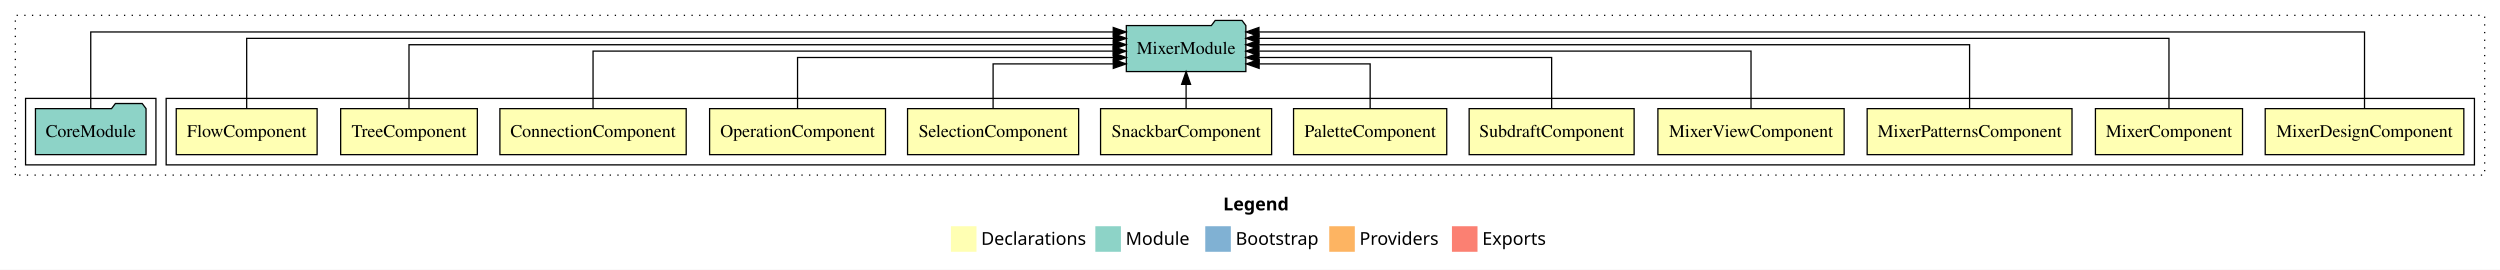
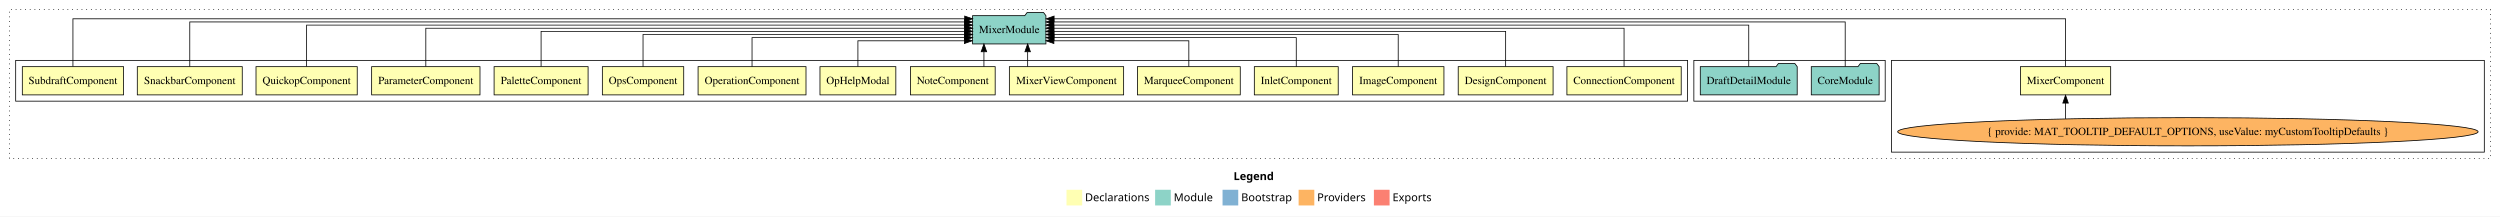
- <svg xmlns="http://www.w3.org/2000/svg" width="1956pt" height="211pt" viewBox="0.00 0.00 1956.00 211.00">
-   <g id="graph0" class="graph" transform="scale(1 1) rotate(0) translate(4 207)">
-     <polygon fill="white" stroke="transparent" points="-4,4 -4,-207 1952,-207 1952,4 -4,4" />
-     <text text-anchor="start" x="953.01" y="-42.4" font-family="sans-serif" font-weight="bold" font-size="14.00">Legend</text>
-     <polygon fill="#ffffb3" stroke="transparent" points="740,-10 740,-30 760,-30 760,-10 740,-10" />
-     <text text-anchor="start" x="763.63" y="-15.4" font-family="sans-serif" font-size="14.00">  Declarations</text>
-     <polygon fill="#8dd3c7" stroke="transparent" points="853,-10 853,-30 873,-30 873,-10 853,-10" />
-     <text text-anchor="start" x="876.73" y="-15.4" font-family="sans-serif" font-size="14.00">  Module</text>
-     <polygon fill="#80b1d3" stroke="transparent" points="939,-10 939,-30 959,-30 959,-10 939,-10" />
-     <text text-anchor="start" x="962.78" y="-15.4" font-family="sans-serif" font-size="14.00">  Bootstrap</text>
-     <polygon fill="#fdb462" stroke="transparent" points="1036,-10 1036,-30 1056,-30 1056,-10 1036,-10" />
-     <text text-anchor="start" x="1059.67" y="-15.4" font-family="sans-serif" font-size="14.00">  Providers</text>
-     <polygon fill="#fb8072" stroke="transparent" points="1132,-10 1132,-30 1152,-30 1152,-10 1132,-10" />
-     <text text-anchor="start" x="1155.73" y="-15.4" font-family="sans-serif" font-size="14.00">  Exports</text>
+ <svg xmlns="http://www.w3.org/2000/svg" width="3188pt" height="276pt" viewBox="0.00 0.00 3188.00 276.00">
+   <g id="graph0" class="graph" transform="scale(1 1) rotate(0) translate(4 272)">
+     <polygon fill="white" stroke="transparent" points="-4,4 -4,-272 3184,-272 3184,4 -4,4" />
+     <text text-anchor="start" x="1569.01" y="-42.4" font-family="Times-12" font-weight="bold" font-size="14.00">Legend</text>
+     <polygon fill="#ffffb3" stroke="transparent" points="1356,-10 1356,-30 1376,-30 1376,-10 1356,-10" />
+     <text text-anchor="start" x="1379.63" y="-15.4" font-family="Times-12" font-size="14.00">  Declarations</text>
+     <polygon fill="#8dd3c7" stroke="transparent" points="1469,-10 1469,-30 1489,-30 1489,-10 1469,-10" />
+     <text text-anchor="start" x="1492.73" y="-15.4" font-family="Times-12" font-size="14.00">  Module</text>
+     <polygon fill="#80b1d3" stroke="transparent" points="1555,-10 1555,-30 1575,-30 1575,-10 1555,-10" />
+     <text text-anchor="start" x="1578.78" y="-15.4" font-family="Times-12" font-size="14.00">  Bootstrap</text>
+     <polygon fill="#fdb462" stroke="transparent" points="1652,-10 1652,-30 1672,-30 1672,-10 1652,-10" />
+     <text text-anchor="start" x="1675.67" y="-15.4" font-family="Times-12" font-size="14.00">  Providers</text>
+     <polygon fill="#fb8072" stroke="transparent" points="1748,-10 1748,-30 1768,-30 1768,-10 1748,-10" />
+     <text text-anchor="start" x="1771.73" y="-15.4" font-family="Times-12" font-size="14.00">  Exports</text>
    <g id="clust1" class="cluster">
-       <polygon fill="none" stroke="black" stroke-dasharray="1,5" points="8,-70 8,-195 1940,-195 1940,-70 8,-70" />
+       <polygon fill="none" stroke="black" stroke-dasharray="1,5" points="8,-70 8,-260 3172,-260 3172,-70 8,-70" />
+     </g>
+     <g id="clust8" class="cluster">
+       <polygon fill="none" stroke="black" points="2408,-78 2408,-195 3164,-195 3164,-78 2408,-78" />
+     </g>
+     <g id="clust19" class="cluster">
+       <polygon fill="none" stroke="black" points="2156,-143 2156,-195 2400,-195 2400,-143 2156,-143" />
    </g>
    <g id="clust2" class="cluster">
-       <polygon fill="none" stroke="black" points="126,-78 126,-130 1932,-130 1932,-78 126,-78" />
-     </g>
-     <g id="clust15" class="cluster">
-       <polygon fill="none" stroke="black" points="16,-78 16,-130 118,-130 118,-78 16,-78" />
+       <polygon fill="none" stroke="black" points="16,-143 16,-195 2148,-195 2148,-143 16,-143" />
    </g>
    <g id="node1" class="node">
-       <polygon fill="#ffffb3" stroke="black" points="1923.7,-122 1768.3,-122 1768.3,-86 1923.7,-86 1923.7,-122" />
-       <text text-anchor="middle" x="1846" y="-99.8" font-family="Times,serif" font-size="14.00">MixerDesignComponent</text>
+       <polygon fill="#ffffb3" stroke="black" points="2139.88,-187 1994.12,-187 1994.12,-151 2139.88,-151 2139.88,-187" />
+       <text text-anchor="middle" x="2067" y="-164.8" font-family="Times,serif" font-size="14.00">ConnectionComponent</text>
+     </g>
+     <g id="node17" class="node">
+       <polygon fill="#8dd3c7" stroke="black" points="1329.76,-252 1326.76,-256 1305.76,-256 1302.76,-252 1236.24,-252 1236.24,-216 1329.76,-216 1329.76,-252" />
+       <text text-anchor="middle" x="1283" y="-229.8" font-family="Times,serif" font-size="14.00">MixerModule</text>
+     </g>
+     <g id="edge1" class="edge">
+       <path fill="none" stroke="black" d="M2067,-187.31C2067,-207.15 2067,-236 2067,-236 2067,-236 1339.99,-236 1339.99,-236" />
+       <polygon fill="black" stroke="black" points="1339.99,-232.5 1329.99,-236 1339.99,-239.5 1339.99,-232.5" />
+     </g>
+     <g id="node2" class="node">
+       <polygon fill="#ffffb3" stroke="black" points="1976.49,-187 1855.51,-187 1855.51,-151 1976.49,-151 1976.49,-187" />
+       <text text-anchor="middle" x="1916" y="-164.8" font-family="Times,serif" font-size="14.00">DesignComponent</text>
+     </g>
+     <g id="edge2" class="edge">
+       <path fill="none" stroke="black" d="M1916,-187.22C1916,-205.83 1916,-232 1916,-232 1916,-232 1339.8,-232 1339.8,-232" />
+       <polygon fill="black" stroke="black" points="1339.8,-228.5 1329.8,-232 1339.8,-235.5 1339.8,-228.5" />
+     </g>
+     <g id="node3" class="node">
+       <polygon fill="#ffffb3" stroke="black" points="1837.31,-187 1720.69,-187 1720.69,-151 1837.31,-151 1837.31,-187" />
+       <text text-anchor="middle" x="1779" y="-164.8" font-family="Times,serif" font-size="14.00">ImageComponent</text>
+     </g>
+     <g id="edge3" class="edge">
+       <path fill="none" stroke="black" d="M1779,-187.02C1779,-204.37 1779,-228 1779,-228 1779,-228 1340.11,-228 1340.11,-228" />
+       <polygon fill="black" stroke="black" points="1340.11,-224.5 1330.11,-228 1340.11,-231.5 1340.11,-224.5" />
+     </g>
+     <g id="node4" class="node">
+       <polygon fill="#ffffb3" stroke="black" points="1702.49,-187 1595.51,-187 1595.51,-151 1702.49,-151 1702.49,-187" />
+       <text text-anchor="middle" x="1649" y="-164.8" font-family="Times,serif" font-size="14.00">InletComponent</text>
+     </g>
+     <g id="edge4" class="edge">
+       <path fill="none" stroke="black" d="M1649,-187.01C1649,-203.05 1649,-224 1649,-224 1649,-224 1340.1,-224 1340.1,-224" />
+       <polygon fill="black" stroke="black" points="1340.1,-220.5 1330.1,-224 1340.1,-227.5 1340.1,-220.5" />
+     </g>
+     <g id="node5" class="node">
+       <polygon fill="#ffffb3" stroke="black" points="1577.58,-187 1446.42,-187 1446.42,-151 1577.58,-151 1577.58,-187" />
+       <text text-anchor="middle" x="1512" y="-164.8" font-family="Times,serif" font-size="14.00">MarqueeComponent</text>
+     </g>
+     <g id="edge5" class="edge">
+       <path fill="none" stroke="black" d="M1512,-187.12C1512,-201.78 1512,-220 1512,-220 1512,-220 1339.89,-220 1339.89,-220" />
+       <polygon fill="black" stroke="black" points="1339.89,-216.5 1329.89,-220 1339.89,-223.5 1339.89,-216.5" />
+     </g>
+     <g id="node6" class="node">
+       <polygon fill="#ffffb3" stroke="black" points="2687.54,-187 2572.46,-187 2572.46,-151 2687.54,-151 2687.54,-187" />
+       <text text-anchor="middle" x="2630" y="-164.8" font-family="Times,serif" font-size="14.00">MixerComponent</text>
+     </g>
+     <g id="edge6" class="edge">
+       <path fill="none" stroke="black" d="M2630,-187.32C2630,-210.66 2630,-248 2630,-248 2630,-248 1340.15,-248 1340.15,-248" />
+       <polygon fill="black" stroke="black" points="1340.15,-244.5 1330.15,-248 1340.15,-251.5 1340.15,-244.5" />
+     </g>
+     <g id="node7" class="node">
+       <polygon fill="#ffffb3" stroke="black" points="1428.86,-187 1283.14,-187 1283.14,-151 1428.86,-151 1428.86,-187" />
+       <text text-anchor="middle" x="1356" y="-164.8" font-family="Times,serif" font-size="14.00">MixerViewComponent</text>
+     </g>
+     <g id="edge8" class="edge">
+       <path fill="none" stroke="black" d="M1306.47,-187.11C1306.47,-187.11 1306.47,-205.99 1306.47,-205.99" />
+       <polygon fill="black" stroke="black" points="1302.97,-205.99 1306.47,-215.99 1309.97,-205.99 1302.97,-205.99" />
+     </g>
+     <g id="node8" class="node">
+       <polygon fill="#ffffb3" stroke="black" points="1265.05,-187 1156.95,-187 1156.95,-151 1265.05,-151 1265.05,-187" />
+       <text text-anchor="middle" x="1211" y="-164.8" font-family="Times,serif" font-size="14.00">NoteComponent</text>
+     </g>
+     <g id="edge9" class="edge">
+       <path fill="none" stroke="black" d="M1250.7,-187.11C1250.7,-187.11 1250.7,-205.99 1250.7,-205.99" />
+       <polygon fill="black" stroke="black" points="1247.2,-205.99 1250.7,-215.99 1254.2,-205.99 1247.2,-205.99" />
+     </g>
+     <g id="node9" class="node">
+       <polygon fill="#ffffb3" stroke="black" points="1138.37,-187 1041.63,-187 1041.63,-151 1138.37,-151 1138.37,-187" />
+       <text text-anchor="middle" x="1090" y="-164.8" font-family="Times,serif" font-size="14.00">OpHelpModal</text>
+     </g>
+     <g id="edge10" class="edge">
+       <path fill="none" stroke="black" d="M1090,-187.12C1090,-201.78 1090,-220 1090,-220 1090,-220 1225.79,-220 1225.79,-220" />
+       <polygon fill="black" stroke="black" points="1225.79,-223.5 1235.79,-220 1225.79,-216.5 1225.79,-223.5" />
+     </g>
+     <g id="node10" class="node">
+       <polygon fill="#ffffb3" stroke="black" points="1023.81,-187 886.19,-187 886.19,-151 1023.81,-151 1023.81,-187" />
+       <text text-anchor="middle" x="955" y="-164.8" font-family="Times,serif" font-size="14.00">OperationComponent</text>
+     </g>
+     <g id="edge11" class="edge">
+       <path fill="none" stroke="black" d="M955,-187.01C955,-203.05 955,-224 955,-224 955,-224 1226.01,-224 1226.01,-224" />
+       <polygon fill="black" stroke="black" points="1226.01,-227.5 1236.01,-224 1226.01,-220.5 1226.01,-227.5" />
+     </g>
+     <g id="node11" class="node">
+       <polygon fill="#ffffb3" stroke="black" points="867.88,-187 764.12,-187 764.12,-151 867.88,-151 867.88,-187" />
+       <text text-anchor="middle" x="816" y="-164.8" font-family="Times,serif" font-size="14.00">OpsComponent</text>
+     </g>
+     <g id="edge12" class="edge">
+       <path fill="none" stroke="black" d="M816,-187.02C816,-204.37 816,-228 816,-228 816,-228 1226.08,-228 1226.08,-228" />
+       <polygon fill="black" stroke="black" points="1226.08,-231.5 1236.08,-228 1226.08,-224.5 1226.08,-231.5" />
+     </g>
+     <g id="node12" class="node">
+       <polygon fill="#ffffb3" stroke="black" points="745.93,-187 626.07,-187 626.07,-151 745.93,-151 745.93,-187" />
+       <text text-anchor="middle" x="686" y="-164.8" font-family="Times,serif" font-size="14.00">PaletteComponent</text>
+     </g>
+     <g id="edge13" class="edge">
+       <path fill="none" stroke="black" d="M686,-187.22C686,-205.83 686,-232 686,-232 686,-232 1226.15,-232 1226.15,-232" />
+       <polygon fill="black" stroke="black" points="1226.15,-235.5 1236.15,-232 1226.15,-228.5 1226.15,-235.5" />
    </g>
    <g id="node13" class="node">
-       <polygon fill="#8dd3c7" stroke="black" points="970.76,-187 967.76,-191 946.76,-191 943.76,-187 877.24,-187 877.24,-151 970.76,-151 970.76,-187" />
-       <text text-anchor="middle" x="924" y="-164.8" font-family="Times,serif" font-size="14.00">MixerModule</text>
+       <polygon fill="#ffffb3" stroke="black" points="608.08,-187 469.92,-187 469.92,-151 608.08,-151 608.08,-187" />
+       <text text-anchor="middle" x="539" y="-164.8" font-family="Times,serif" font-size="14.00">ParameterComponent</text>
    </g>
-     <g id="edge1" class="edge">
-       <path fill="none" stroke="black" d="M1846,-122.09C1846,-145.13 1846,-182 1846,-182 1846,-182 980.99,-182 980.99,-182" />
-       <polygon fill="black" stroke="black" points="980.99,-178.5 970.99,-182 980.99,-185.5 980.99,-178.5" />
+     <g id="edge14" class="edge">
+       <path fill="none" stroke="black" d="M539,-187.31C539,-207.15 539,-236 539,-236 539,-236 1226.18,-236 1226.18,-236" />
+       <polygon fill="black" stroke="black" points="1226.18,-239.5 1236.18,-236 1226.18,-232.5 1226.18,-239.5" />
    </g>
-     <g id="node2" class="node">
-       <polygon fill="#ffffb3" stroke="black" points="1750.54,-122 1635.46,-122 1635.46,-86 1750.54,-86 1750.54,-122" />
-       <text text-anchor="middle" x="1693" y="-99.8" font-family="Times,serif" font-size="14.00">MixerComponent</text>
+     <g id="node14" class="node">
+       <polygon fill="#ffffb3" stroke="black" points="451.54,-187 322.46,-187 322.46,-151 451.54,-151 451.54,-187" />
+       <text text-anchor="middle" x="387" y="-164.8" font-family="Times,serif" font-size="14.00">QuickopComponent</text>
    </g>
-     <g id="edge2" class="edge">
-       <path fill="none" stroke="black" d="M1693,-122.04C1693,-143.66 1693,-177 1693,-177 1693,-177 980.95,-177 980.95,-177" />
-       <polygon fill="black" stroke="black" points="980.95,-173.5 970.95,-177 980.95,-180.5 980.95,-173.5" />
+     <g id="edge15" class="edge">
+       <path fill="none" stroke="black" d="M387,-187.28C387,-208.32 387,-240 387,-240 387,-240 1226.09,-240 1226.09,-240" />
+       <polygon fill="black" stroke="black" points="1226.09,-243.5 1236.09,-240 1226.09,-236.5 1226.09,-243.5" />
    </g>
-     <g id="node3" class="node">
-       <polygon fill="#ffffb3" stroke="black" points="1617.14,-122 1456.86,-122 1456.86,-86 1617.14,-86 1617.14,-122" />
-       <text text-anchor="middle" x="1537" y="-99.8" font-family="Times,serif" font-size="14.00">MixerPatternsComponent</text>
+     <g id="node15" class="node">
+       <polygon fill="#ffffb3" stroke="black" points="304.92,-187 171.08,-187 171.08,-151 304.92,-151 304.92,-187" />
+       <text text-anchor="middle" x="238" y="-164.8" font-family="Times,serif" font-size="14.00">SnackbarComponent</text>
    </g>
-     <g id="edge3" class="edge">
-       <path fill="none" stroke="black" d="M1537,-122.22C1537,-142.37 1537,-172 1537,-172 1537,-172 980.83,-172 980.83,-172" />
-       <polygon fill="black" stroke="black" points="980.83,-168.5 970.83,-172 980.83,-175.5 980.83,-168.5" />
+     <g id="edge16" class="edge">
+       <path fill="none" stroke="black" d="M238,-187.16C238,-209.35 238,-244 238,-244 238,-244 1226.07,-244 1226.07,-244" />
+       <polygon fill="black" stroke="black" points="1226.07,-247.5 1236.07,-244 1226.07,-240.5 1226.07,-247.5" />
    </g>
-     <g id="node4" class="node">
-       <polygon fill="#ffffb3" stroke="black" points="1438.86,-122 1293.14,-122 1293.14,-86 1438.86,-86 1438.86,-122" />
-       <text text-anchor="middle" x="1366" y="-99.8" font-family="Times,serif" font-size="14.00">MixerViewComponent</text>
+     <g id="node16" class="node">
+       <polygon fill="#ffffb3" stroke="black" points="153.54,-187 24.46,-187 24.46,-151 153.54,-151 153.54,-187" />
+       <text text-anchor="middle" x="89" y="-164.8" font-family="Times,serif" font-size="14.00">SubdraftComponent</text>
    </g>
-     <g id="edge4" class="edge">
-       <path fill="none" stroke="black" d="M1366,-122.22C1366,-140.83 1366,-167 1366,-167 1366,-167 980.88,-167 980.88,-167" />
-       <polygon fill="black" stroke="black" points="980.88,-163.5 970.88,-167 980.88,-170.5 980.88,-163.5" />
+     <g id="edge17" class="edge">
+       <path fill="none" stroke="black" d="M89,-187.32C89,-210.66 89,-248 89,-248 89,-248 1226.19,-248 1226.19,-248" />
+       <polygon fill="black" stroke="black" points="1226.19,-251.5 1236.19,-248 1226.19,-244.5 1226.19,-251.5" />
    </g>
-     <g id="node5" class="node">
-       <polygon fill="#ffffb3" stroke="black" points="1274.54,-122 1145.46,-122 1145.46,-86 1274.54,-86 1274.54,-122" />
-       <text text-anchor="middle" x="1210" y="-99.8" font-family="Times,serif" font-size="14.00">SubdraftComponent</text>
-     </g>
-     <g id="edge5" class="edge">
-       <path fill="none" stroke="black" d="M1210,-122.03C1210,-139.06 1210,-162 1210,-162 1210,-162 980.91,-162 980.91,-162" />
-       <polygon fill="black" stroke="black" points="980.91,-158.5 970.91,-162 980.91,-165.5 980.91,-158.5" />
-     </g>
-     <g id="node6" class="node">
-       <polygon fill="#ffffb3" stroke="black" points="1127.93,-122 1008.07,-122 1008.07,-86 1127.93,-86 1127.93,-122" />
-       <text text-anchor="middle" x="1068" y="-99.8" font-family="Times,serif" font-size="14.00">PaletteComponent</text>
-     </g>
-     <g id="edge6" class="edge">
-       <path fill="none" stroke="black" d="M1068,-122.24C1068,-137.57 1068,-157 1068,-157 1068,-157 981.15,-157 981.15,-157" />
-       <polygon fill="black" stroke="black" points="981.15,-153.5 971.15,-157 981.15,-160.5 981.15,-153.5" />
-     </g>
-     <g id="node7" class="node">
-       <polygon fill="#ffffb3" stroke="black" points="990.92,-122 857.08,-122 857.08,-86 990.92,-86 990.92,-122" />
-       <text text-anchor="middle" x="924" y="-99.8" font-family="Times,serif" font-size="14.00">SnackbarComponent</text>
+     <g id="node18" class="node">
+       <ellipse fill="#fdb462" stroke="black" cx="2786" cy="-104" rx="370.06" ry="18" />
+       <text text-anchor="middle" x="2786" y="-99.8" font-family="Times,serif" font-size="14.00">{ provide: MAT_TOOLTIP_DEFAULT_OPTIONS, useValue: myCustomTooltipDefaults }</text>
    </g>
    <g id="edge7" class="edge">
-       <path fill="none" stroke="black" d="M924,-122.11C924,-122.11 924,-140.99 924,-140.99" />
-       <polygon fill="black" stroke="black" points="920.5,-140.99 924,-150.99 927.5,-140.99 920.5,-140.99" />
+       <path fill="none" stroke="black" d="M2630,-120.4C2630,-120.4 2630,-140.54 2630,-140.54" />
+       <polygon fill="black" stroke="black" points="2626.5,-140.54 2630,-150.54 2633.5,-140.54 2626.5,-140.54" />
    </g>
-     <g id="node8" class="node">
-       <polygon fill="#ffffb3" stroke="black" points="839.93,-122 706.07,-122 706.07,-86 839.93,-86 839.93,-122" />
-       <text text-anchor="middle" x="773" y="-99.8" font-family="Times,serif" font-size="14.00">SelectionComponent</text>
+     <g id="node19" class="node">
+       <polygon fill="#8dd3c7" stroke="black" points="2392.26,-187 2389.26,-191 2368.26,-191 2365.26,-187 2305.74,-187 2305.74,-151 2392.26,-151 2392.26,-187" />
+       <text text-anchor="middle" x="2349" y="-164.8" font-family="Times,serif" font-size="14.00">CoreModule</text>
    </g>
-     <g id="edge8" class="edge">
-       <path fill="none" stroke="black" d="M773,-122.24C773,-137.57 773,-157 773,-157 773,-157 867.05,-157 867.05,-157" />
-       <polygon fill="black" stroke="black" points="867.05,-160.5 877.05,-157 867.05,-153.5 867.05,-160.5" />
+     <g id="edge18" class="edge">
+       <path fill="none" stroke="black" d="M2349,-187.16C2349,-209.35 2349,-244 2349,-244 2349,-244 1339.83,-244 1339.83,-244" />
+       <polygon fill="black" stroke="black" points="1339.83,-240.5 1329.83,-244 1339.83,-247.5 1339.83,-240.5" />
    </g>
-     <g id="node9" class="node">
-       <polygon fill="#ffffb3" stroke="black" points="688.81,-122 551.19,-122 551.19,-86 688.81,-86 688.81,-122" />
-       <text text-anchor="middle" x="620" y="-99.8" font-family="Times,serif" font-size="14.00">OperationComponent</text>
+     <g id="node20" class="node">
+       <polygon fill="#8dd3c7" stroke="black" points="2287.79,-187 2284.79,-191 2263.79,-191 2260.79,-187 2164.21,-187 2164.21,-151 2287.79,-151 2287.79,-187" />
+       <text text-anchor="middle" x="2226" y="-164.8" font-family="Times,serif" font-size="14.00">DraftDetailModule</text>
    </g>
-     <g id="edge9" class="edge">
-       <path fill="none" stroke="black" d="M620,-122.03C620,-139.06 620,-162 620,-162 620,-162 867.17,-162 867.17,-162" />
-       <polygon fill="black" stroke="black" points="867.17,-165.5 877.17,-162 867.17,-158.5 867.17,-165.5" />
-     </g>
-     <g id="node10" class="node">
-       <polygon fill="#ffffb3" stroke="black" points="532.88,-122 387.12,-122 387.12,-86 532.88,-86 532.88,-122" />
-       <text text-anchor="middle" x="460" y="-99.8" font-family="Times,serif" font-size="14.00">ConnectionComponent</text>
-     </g>
-     <g id="edge10" class="edge">
-       <path fill="none" stroke="black" d="M460,-122.22C460,-140.83 460,-167 460,-167 460,-167 866.96,-167 866.96,-167" />
-       <polygon fill="black" stroke="black" points="866.96,-170.5 876.96,-167 866.96,-163.5 866.96,-170.5" />
-     </g>
-     <g id="node11" class="node">
-       <polygon fill="#ffffb3" stroke="black" points="369.47,-122 262.53,-122 262.53,-86 369.47,-86 369.47,-122" />
-       <text text-anchor="middle" x="316" y="-99.8" font-family="Times,serif" font-size="14.00">TreeComponent</text>
-     </g>
-     <g id="edge11" class="edge">
-       <path fill="none" stroke="black" d="M316,-122.22C316,-142.37 316,-172 316,-172 316,-172 867.05,-172 867.05,-172" />
-       <polygon fill="black" stroke="black" points="867.05,-175.5 877.05,-172 867.05,-168.5 867.05,-175.5" />
-     </g>
-     <g id="node12" class="node">
-       <polygon fill="#ffffb3" stroke="black" points="244.11,-122 133.89,-122 133.89,-86 244.11,-86 244.11,-122" />
-       <text text-anchor="middle" x="189" y="-99.8" font-family="Times,serif" font-size="14.00">FlowComponent</text>
-     </g>
-     <g id="edge12" class="edge">
-       <path fill="none" stroke="black" d="M189,-122.04C189,-143.66 189,-177 189,-177 189,-177 867.18,-177 867.18,-177" />
-       <polygon fill="black" stroke="black" points="867.19,-180.5 877.18,-177 867.18,-173.5 867.19,-180.5" />
-     </g>
-     <g id="node14" class="node">
-       <polygon fill="#8dd3c7" stroke="black" points="110.26,-122 107.26,-126 86.26,-126 83.26,-122 23.74,-122 23.74,-86 110.26,-86 110.26,-122" />
-       <text text-anchor="middle" x="67" y="-99.8" font-family="Times,serif" font-size="14.00">CoreModule</text>
-     </g>
-     <g id="edge13" class="edge">
-       <path fill="none" stroke="black" d="M67,-122.09C67,-145.13 67,-182 67,-182 67,-182 867.01,-182 867.01,-182" />
-       <polygon fill="black" stroke="black" points="867.01,-185.5 877.01,-182 867.01,-178.5 867.01,-185.5" />
+     <g id="edge19" class="edge">
+       <path fill="none" stroke="black" d="M2226,-187.28C2226,-208.32 2226,-240 2226,-240 2226,-240 1339.76,-240 1339.76,-240" />
+       <polygon fill="black" stroke="black" points="1339.76,-236.5 1329.76,-240 1339.76,-243.5 1339.76,-236.5" />
    </g>
  </g>
</svg>
